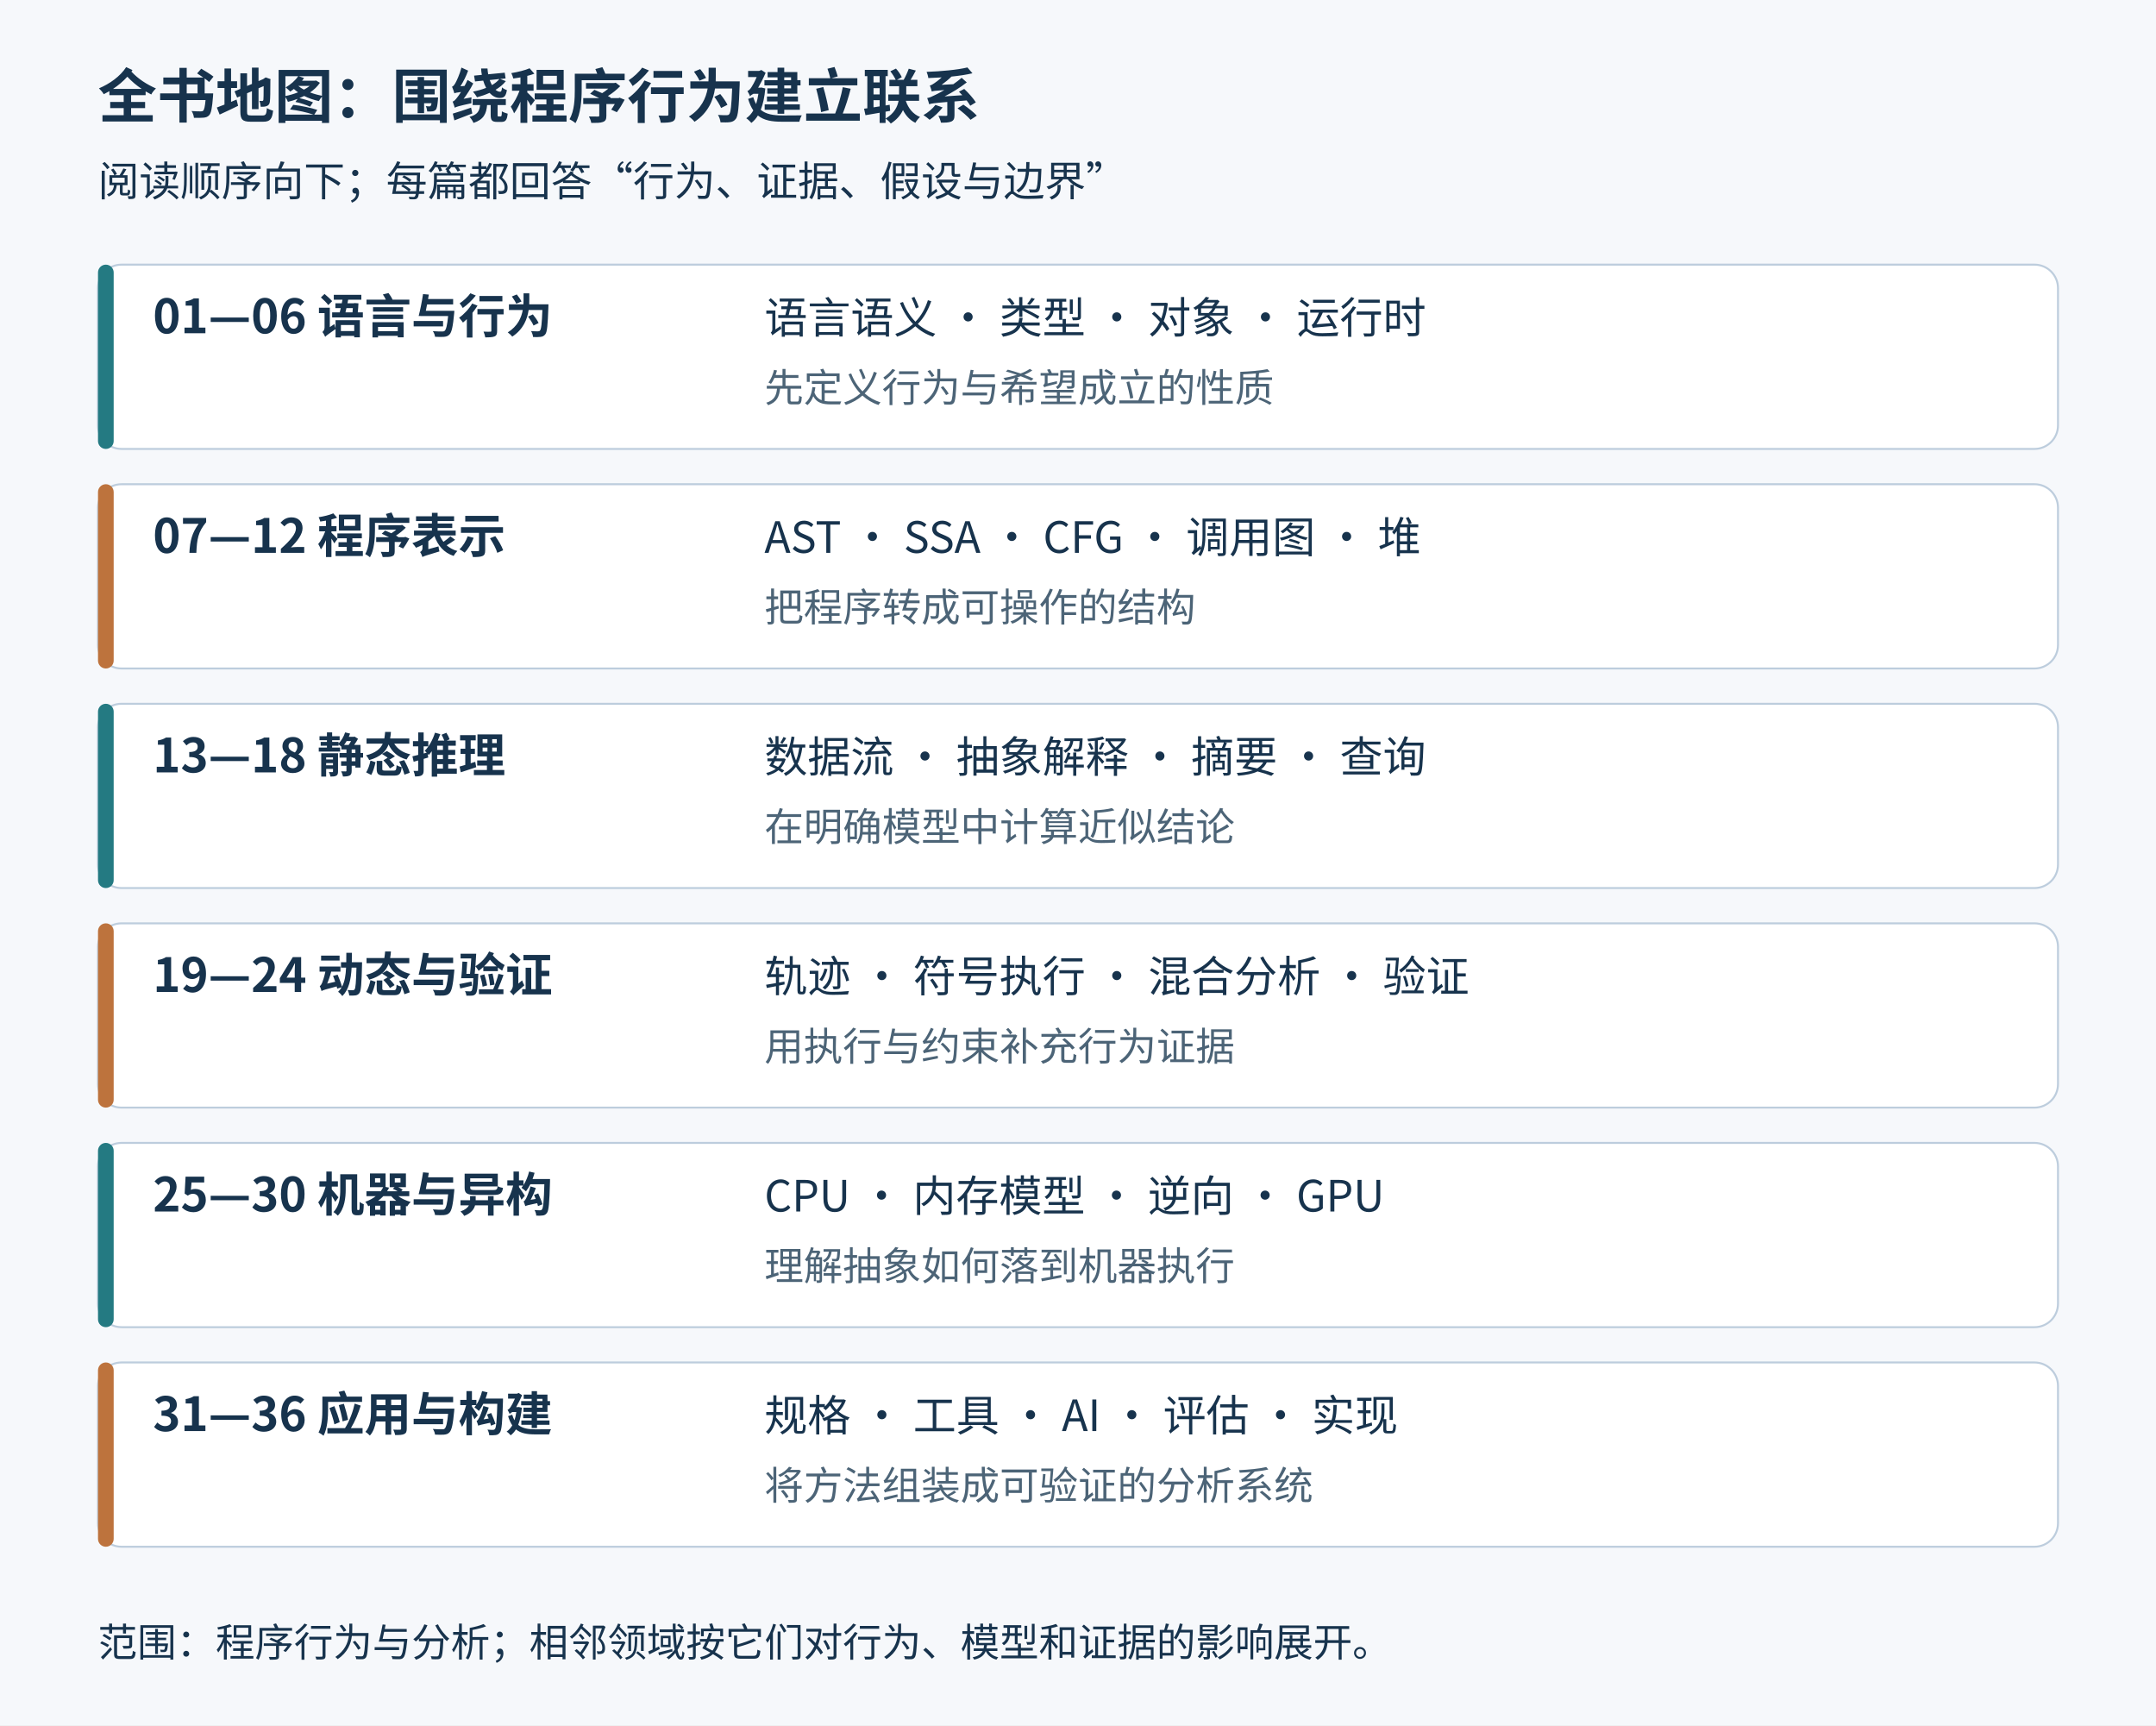
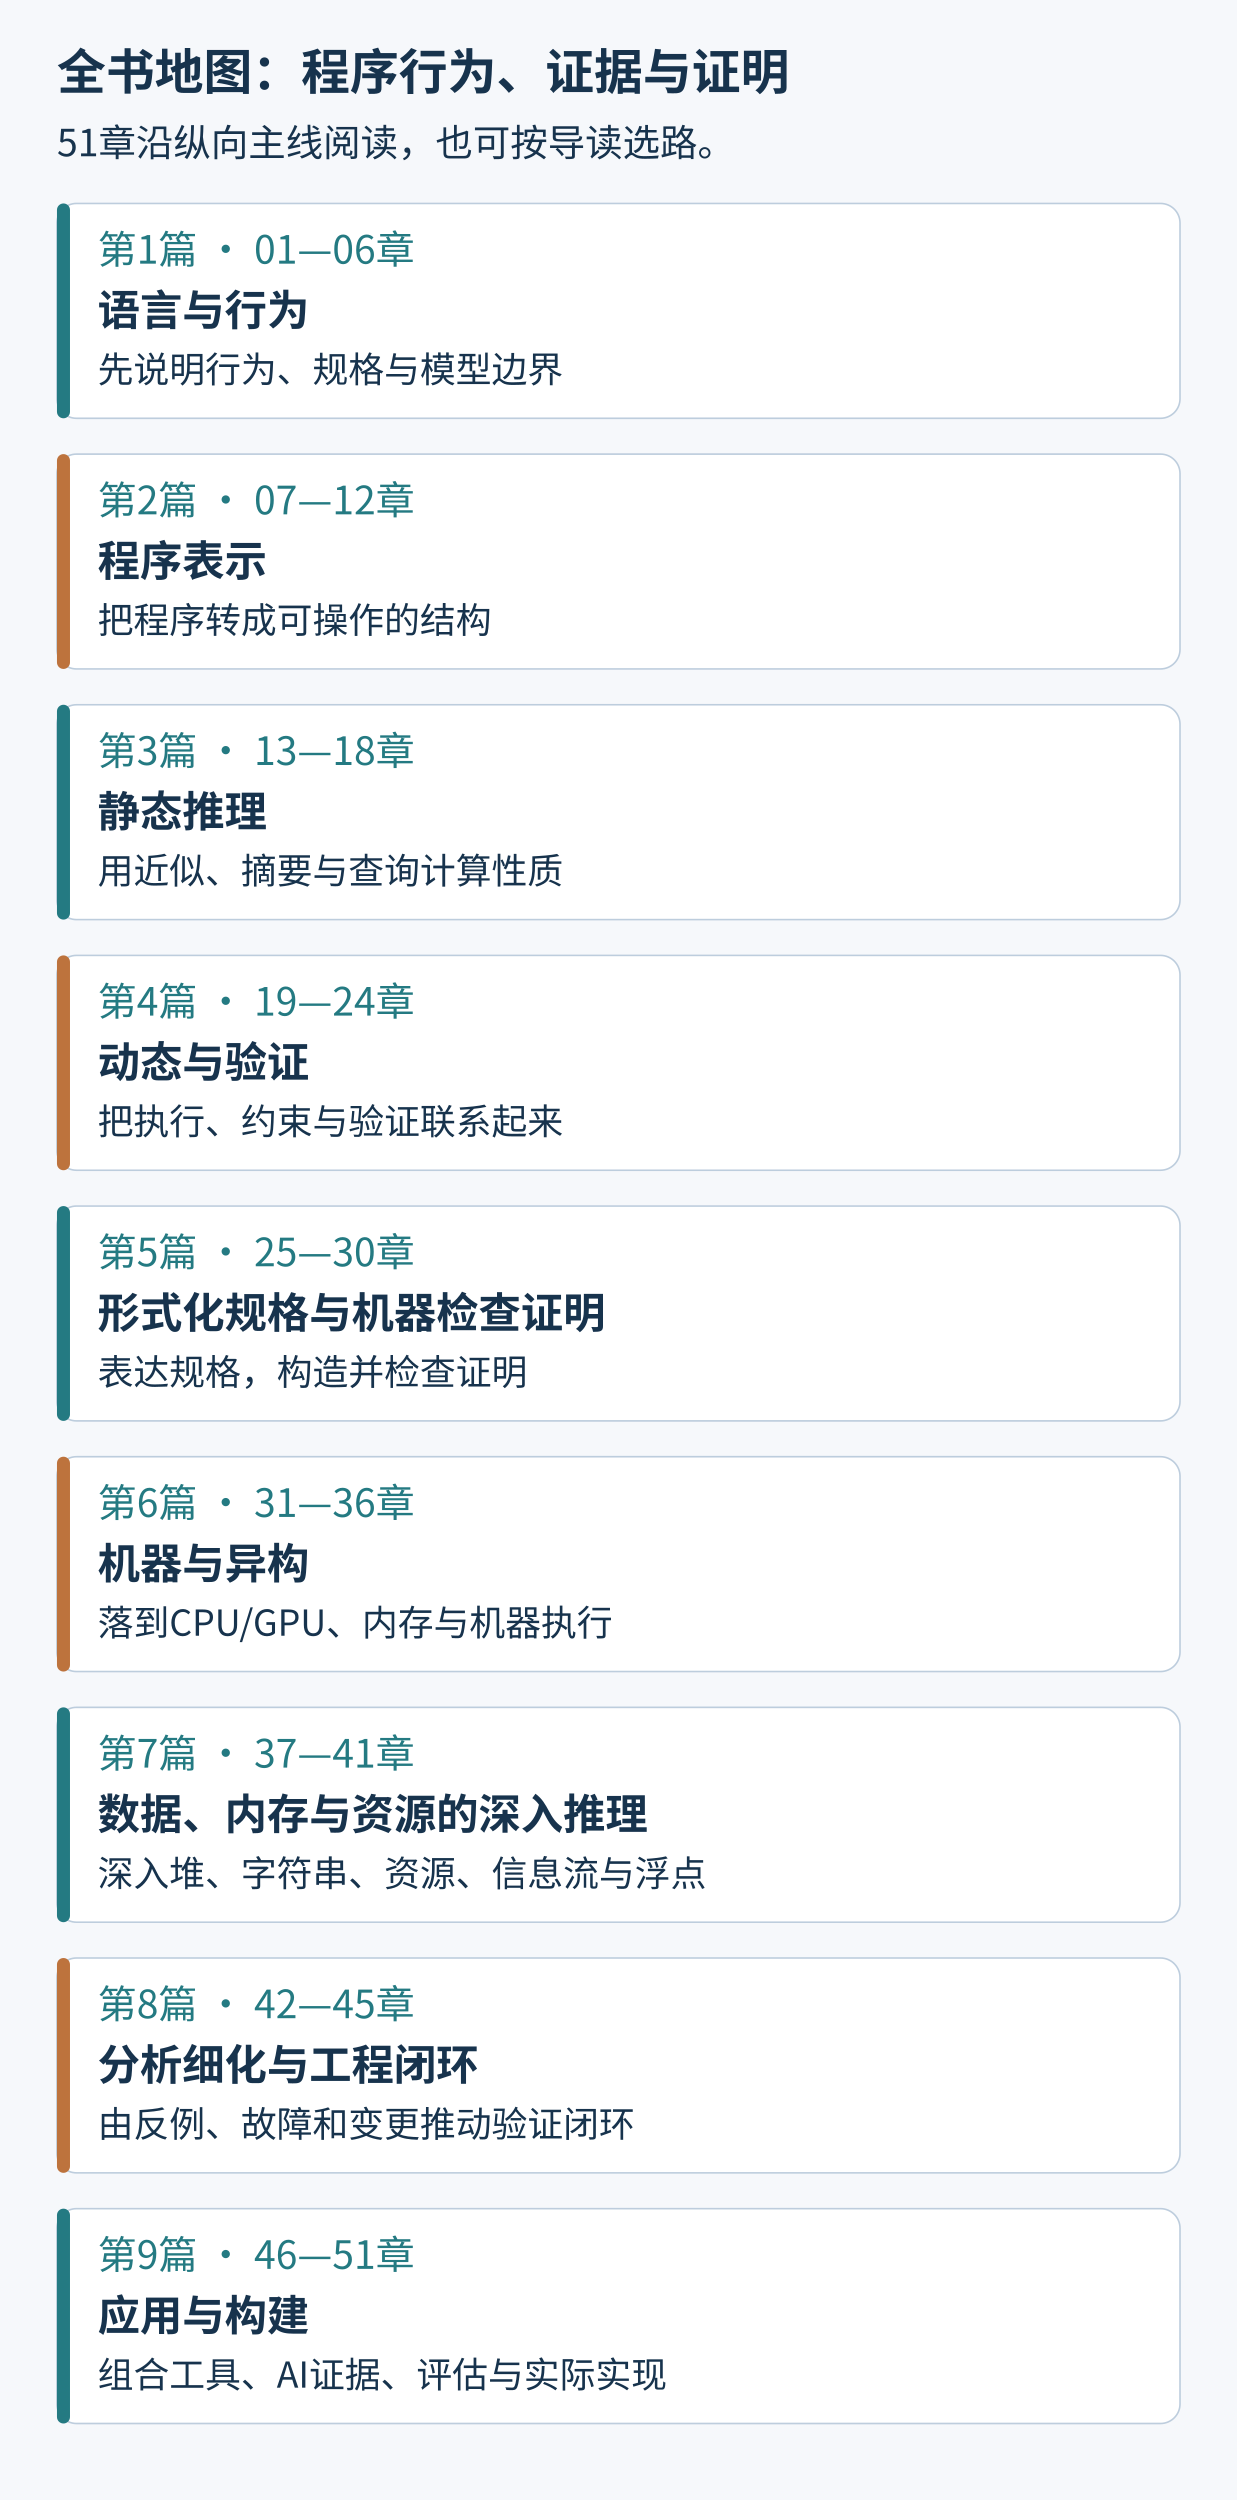
- <svg xmlns="http://www.w3.org/2000/svg" width="1100" height="880" viewBox="0 0 1100 880">
-   <rect width="1100" height="880" fill="#f6f8fb" />
+ <svg xmlns="http://www.w3.org/2000/svg" width="760" height="1536" viewBox="0 0 760 1536">
+   <rect width="760" height="1536" fill="#f6f8fb" />
  <g font-family="Noto Sans SC, Noto Sans CJK SC, sans-serif" fill="#17334d">
-     <text x="50" y="60" font-size="30" font-weight="bold">全书地图：围绕程序行为建立联系</text>
-     <text x="50" y="100" font-size="21">阅读顺序向下；每篇都回答“行为、证据、假设与边界”</text>
-     <rect x="50" y="135" width="1000" height="94" rx="12" fill="white" stroke="#bdcddd" />
-     <rect x="50" y="135" width="8" height="94" rx="4" fill="#247a82" />
-     <text x="78" y="170" font-size="24" font-weight="bold">01—06 语言与行为</text>
-     <text x="390" y="170" font-size="22">语言语义 · 类型 · 对象 · 运行时</text>
-     <text x="390" y="205" font-size="20" fill="#4c6477">先定义行为与希望成立的性质</text>
-     <rect x="50" y="247" width="1000" height="94" rx="12" fill="white" stroke="#bdcddd" />
-     <rect x="50" y="247" width="8" height="94" rx="4" fill="#bd733d" />
-     <text x="78" y="282" font-size="24" font-weight="bold">07—12 程序表示</text>
-     <text x="390" y="282" font-size="22">AST · SSA · CFG · 调用图 · 堆</text>
-     <text x="390" y="317" font-size="20" fill="#4c6477">把程序转成可操作的结构</text>
-     <rect x="50" y="359" width="1000" height="94" rx="12" fill="white" stroke="#bdcddd" />
-     <rect x="50" y="359" width="8" height="94" rx="4" fill="#247a82" />
-     <text x="78" y="394" font-size="24" font-weight="bold">13—18 静态推理</text>
-     <text x="390" y="394" font-size="22">数据流 · 抽象解释 · 摘要 · 查询</text>
-     <text x="390" y="429" font-size="20" fill="#4c6477">在明确模型中计算近似结论</text>
-     <rect x="50" y="471" width="1000" height="94" rx="12" fill="white" stroke="#bdcddd" />
-     <rect x="50" y="471" width="8" height="94" rx="4" fill="#bd733d" />
-     <text x="78" y="506" font-size="24" font-weight="bold">19—24 动态与验证</text>
-     <text x="390" y="506" font-size="22">轨迹 · 符号执行 · 混合分析 · 验证</text>
-     <text x="390" y="541" font-size="20" fill="#4c6477">用执行与约束补充行为证据</text>
-     <rect x="50" y="583" width="1000" height="94" rx="12" fill="white" stroke="#bdcddd" />
-     <rect x="50" y="583" width="8" height="94" rx="4" fill="#247a82" />
-     <text x="78" y="618" font-size="24" font-weight="bold">25—30 机器与异构</text>
-     <text x="390" y="618" font-size="22">CPU · 内存模型 · 逆向 · GPU</text>
-     <text x="390" y="653" font-size="20" fill="#4c6477">理解抽象如何落到机器执行</text>
-     <rect x="50" y="695" width="1000" height="94" rx="12" fill="white" stroke="#bdcddd" />
-     <rect x="50" y="695" width="8" height="94" rx="4" fill="#bd733d" />
-     <text x="78" y="730" font-size="24" font-weight="bold">31—36 应用与构建</text>
-     <text x="390" y="730" font-size="22">规格 · 工具 · AI · 评估 · 实现</text>
-     <text x="390" y="765" font-size="20" fill="#4c6477">将方法组装成可验证的分析系统</text>
-     <text x="50" y="845" font-size="20">范围：程序行为与分析；相邻领域按它们对行为、模型和证据的影响展开。</text>
+     <text x="35" y="55" font-size="30" font-weight="bold">全书地图：程序行为、证据与证明</text>
+     <text x="35" y="96" font-size="23">51章沿纵向主线阅读，也可按导读选路。</text>
+     <rect x="35" y="125" width="690" height="132" rx="12" fill="white" stroke="#bdcddd" />
+     <rect x="35" y="125" width="8" height="132" rx="4" fill="#247a82" />
+     <text x="60" y="162" font-size="24" fill="#247a82">第1篇 · 01—06章</text>
+     <text x="60" y="200" font-size="26" font-weight="bold">语言与行为</text>
+     <text x="60" y="235" font-size="22">先说明行为、规格与模型边界</text>
+     <rect x="35" y="279" width="690" height="132" rx="12" fill="white" stroke="#bdcddd" />
+     <rect x="35" y="279" width="8" height="132" rx="4" fill="#bd733d" />
+     <text x="60" y="316" font-size="24" fill="#247a82">第2篇 · 07—12章</text>
+     <text x="60" y="354" font-size="26" font-weight="bold">程序表示</text>
+     <text x="60" y="389" font-size="22">把程序转成可操作的结构</text>
+     <rect x="35" y="433" width="690" height="132" rx="12" fill="white" stroke="#bdcddd" />
+     <rect x="35" y="433" width="8" height="132" rx="4" fill="#247a82" />
+     <text x="60" y="470" font-size="24" fill="#247a82">第3篇 · 13—18章</text>
+     <text x="60" y="508" font-size="26" font-weight="bold">静态推理</text>
+     <text x="60" y="543" font-size="22">用近似、摘要与查询计算性质</text>
+     <rect x="35" y="587" width="690" height="132" rx="12" fill="white" stroke="#bdcddd" />
+     <rect x="35" y="587" width="8" height="132" rx="4" fill="#bd733d" />
+     <text x="60" y="624" font-size="24" fill="#247a82">第4篇 · 19—24章</text>
+     <text x="60" y="662" font-size="26" font-weight="bold">动态与验证</text>
+     <text x="60" y="697" font-size="22">把执行、约束与验证联系起来</text>
+     <rect x="35" y="741" width="690" height="132" rx="12" fill="white" stroke="#bdcddd" />
+     <rect x="35" y="741" width="8" height="132" rx="4" fill="#247a82" />
+     <text x="60" y="778" font-size="24" fill="#247a82">第5篇 · 25—30章</text>
+     <text x="60" y="816" font-size="26" font-weight="bold">形式化规格与机器检查证明</text>
+     <text x="60" y="851" font-size="22">表达规格，构造并检查证明</text>
+     <rect x="35" y="895" width="690" height="132" rx="12" fill="white" stroke="#bdcddd" />
+     <rect x="35" y="895" width="8" height="132" rx="4" fill="#bd733d" />
+     <text x="60" y="932" font-size="24" fill="#247a82">第6篇 · 31—36章</text>
+     <text x="60" y="970" font-size="26" font-weight="bold">机器与异构</text>
+     <text x="60" y="1005" font-size="22">落到CPU/GPU、内存与机器执行</text>
+     <rect x="35" y="1049" width="690" height="132" rx="12" fill="white" stroke="#bdcddd" />
+     <rect x="35" y="1049" width="8" height="132" rx="4" fill="#247a82" />
+     <text x="60" y="1086" font-size="24" fill="#247a82">第7篇 · 37—41章</text>
+     <text x="60" y="1124" font-size="26" font-weight="bold">数据、内存与资源的深入推理</text>
+     <text x="60" y="1159" font-size="22">深入堆、字符串、资源、信息流与浮点</text>
+     <rect x="35" y="1203" width="690" height="132" rx="12" fill="white" stroke="#bdcddd" />
+     <rect x="35" y="1203" width="8" height="132" rx="4" fill="#bd733d" />
+     <text x="60" y="1240" font-size="24" fill="#247a82">第8篇 · 42—45章</text>
+     <text x="60" y="1278" font-size="26" font-weight="bold">分析细化与工程闭环</text>
+     <text x="60" y="1313" font-size="22">由反例、故障和变更推动验证闭环</text>
+     <rect x="35" y="1357" width="690" height="132" rx="12" fill="white" stroke="#bdcddd" />
+     <rect x="35" y="1357" width="8" height="132" rx="4" fill="#247a82" />
+     <text x="60" y="1394" font-size="24" fill="#247a82">第9篇 · 46—51章</text>
+     <text x="60" y="1432" font-size="26" font-weight="bold">应用与构建</text>
+     <text x="60" y="1467" font-size="22">组合工具、AI证据、评估与实际实现</text>
  </g>
</svg>
